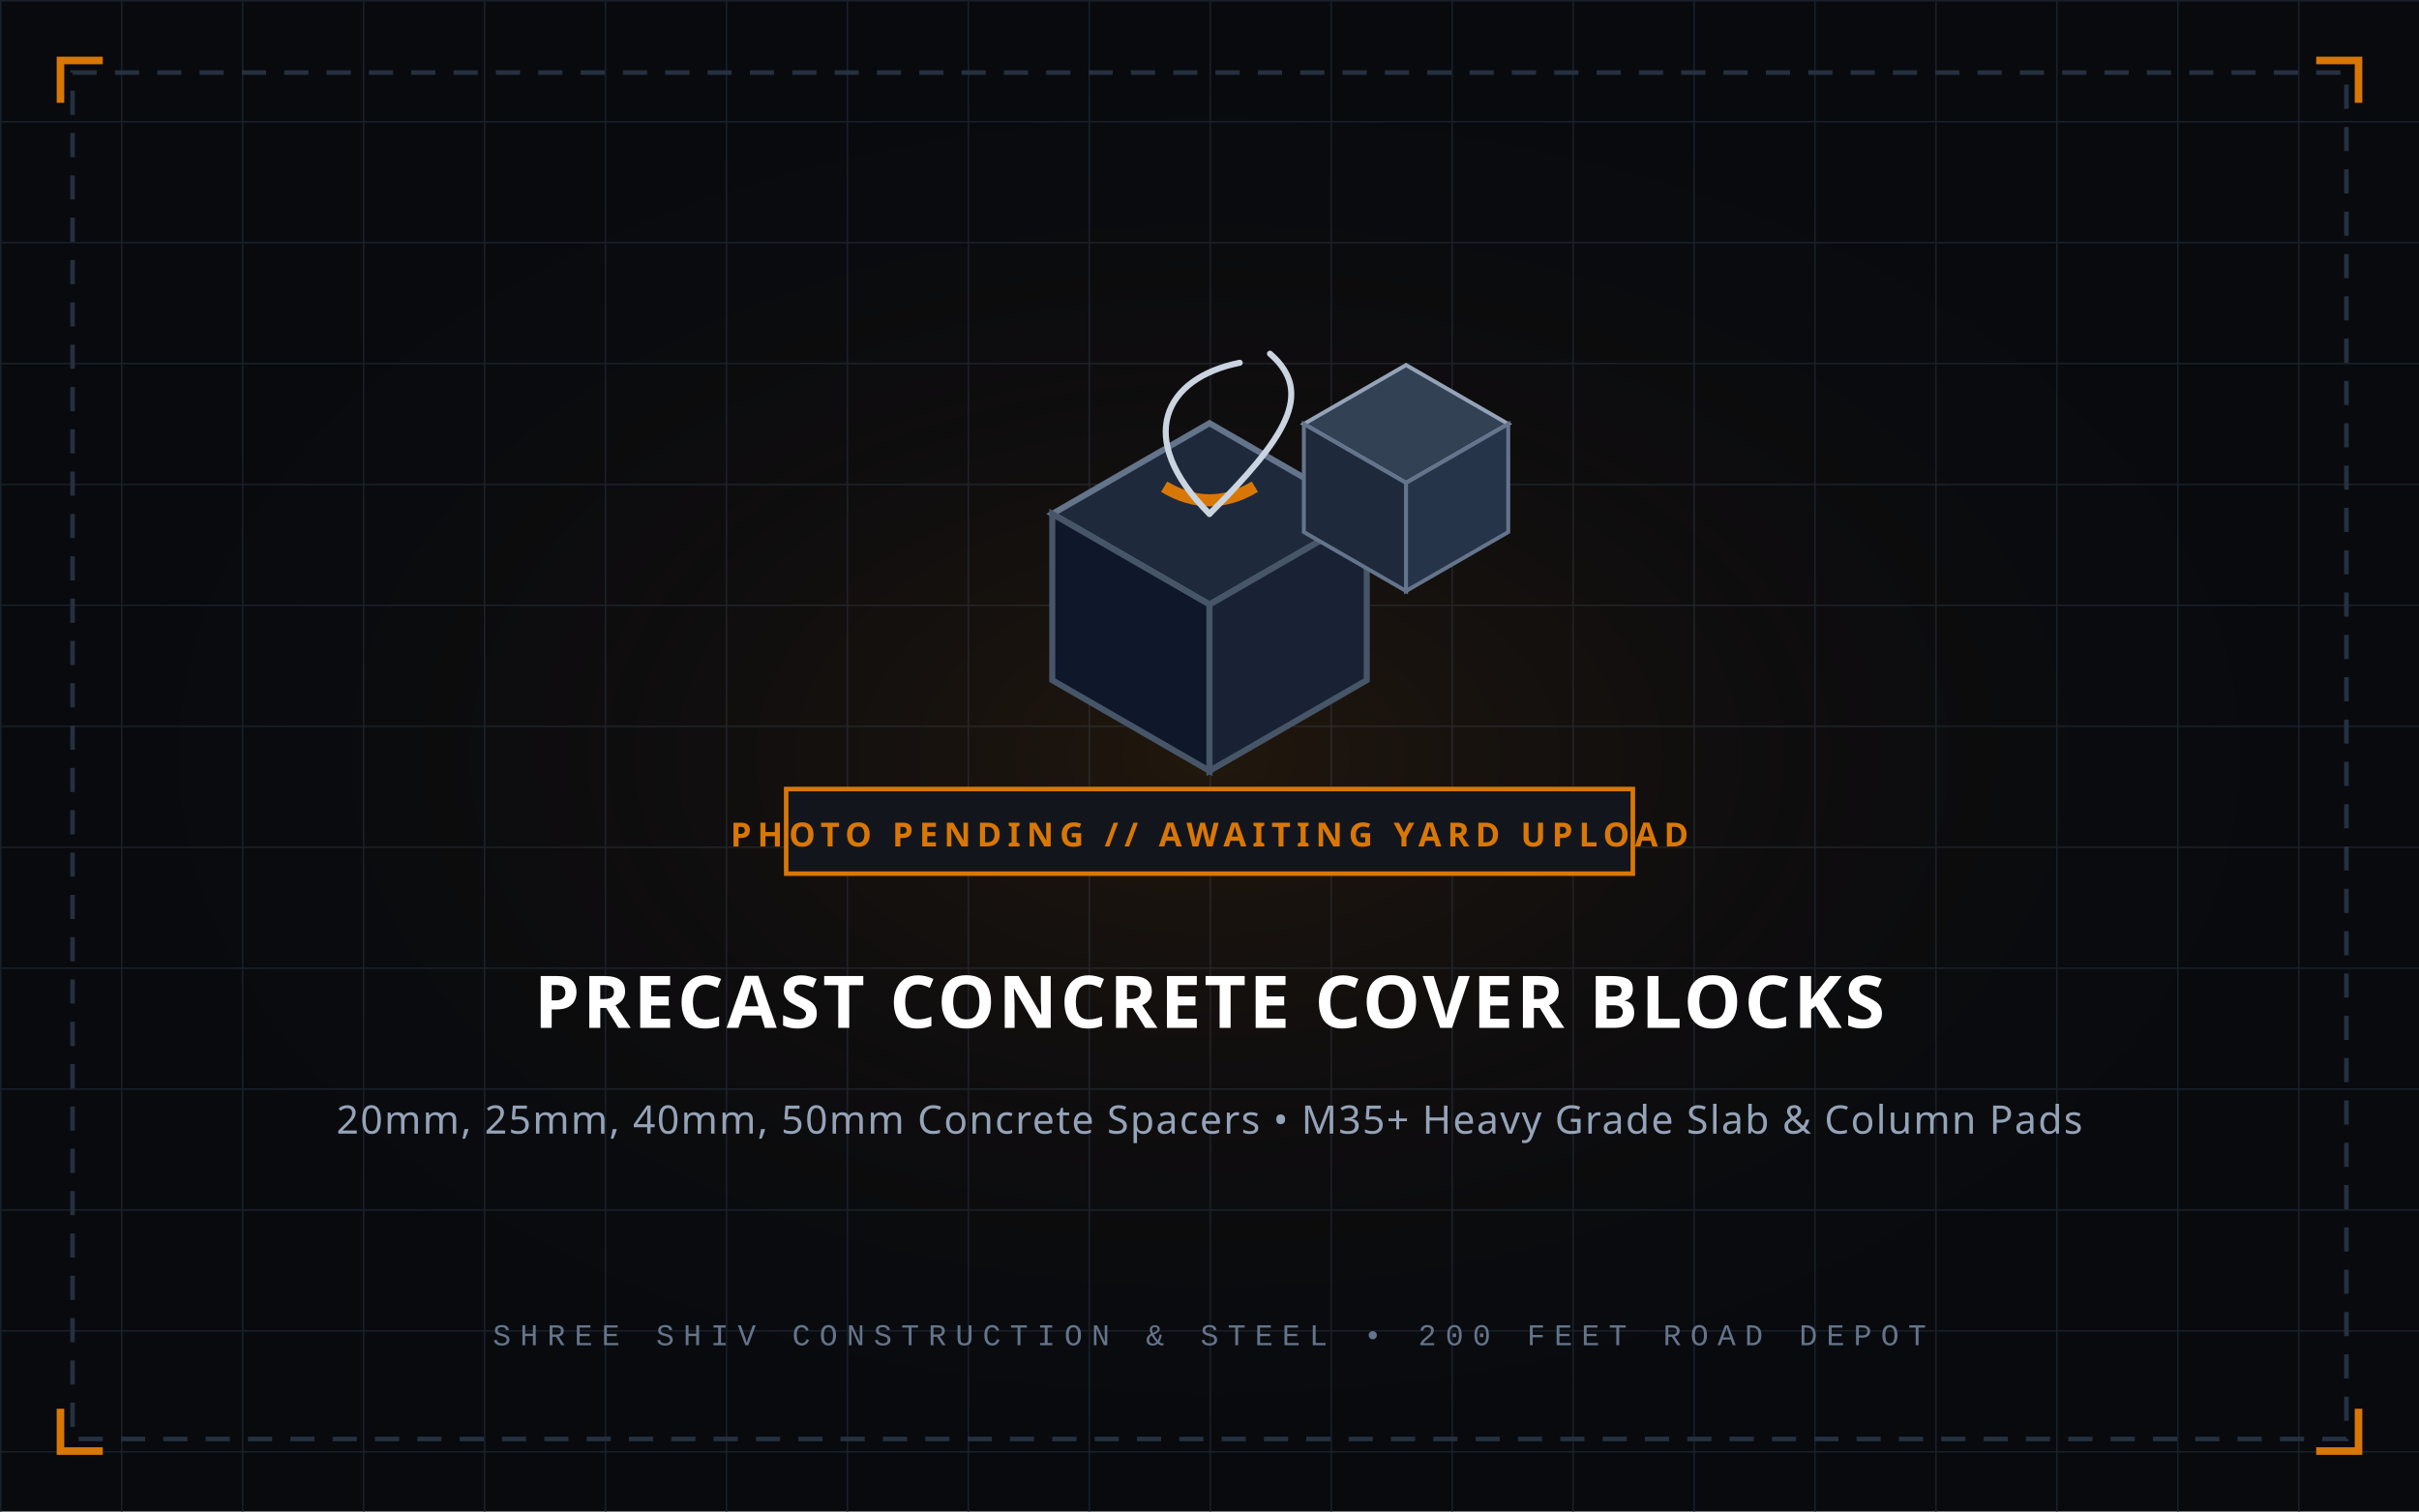
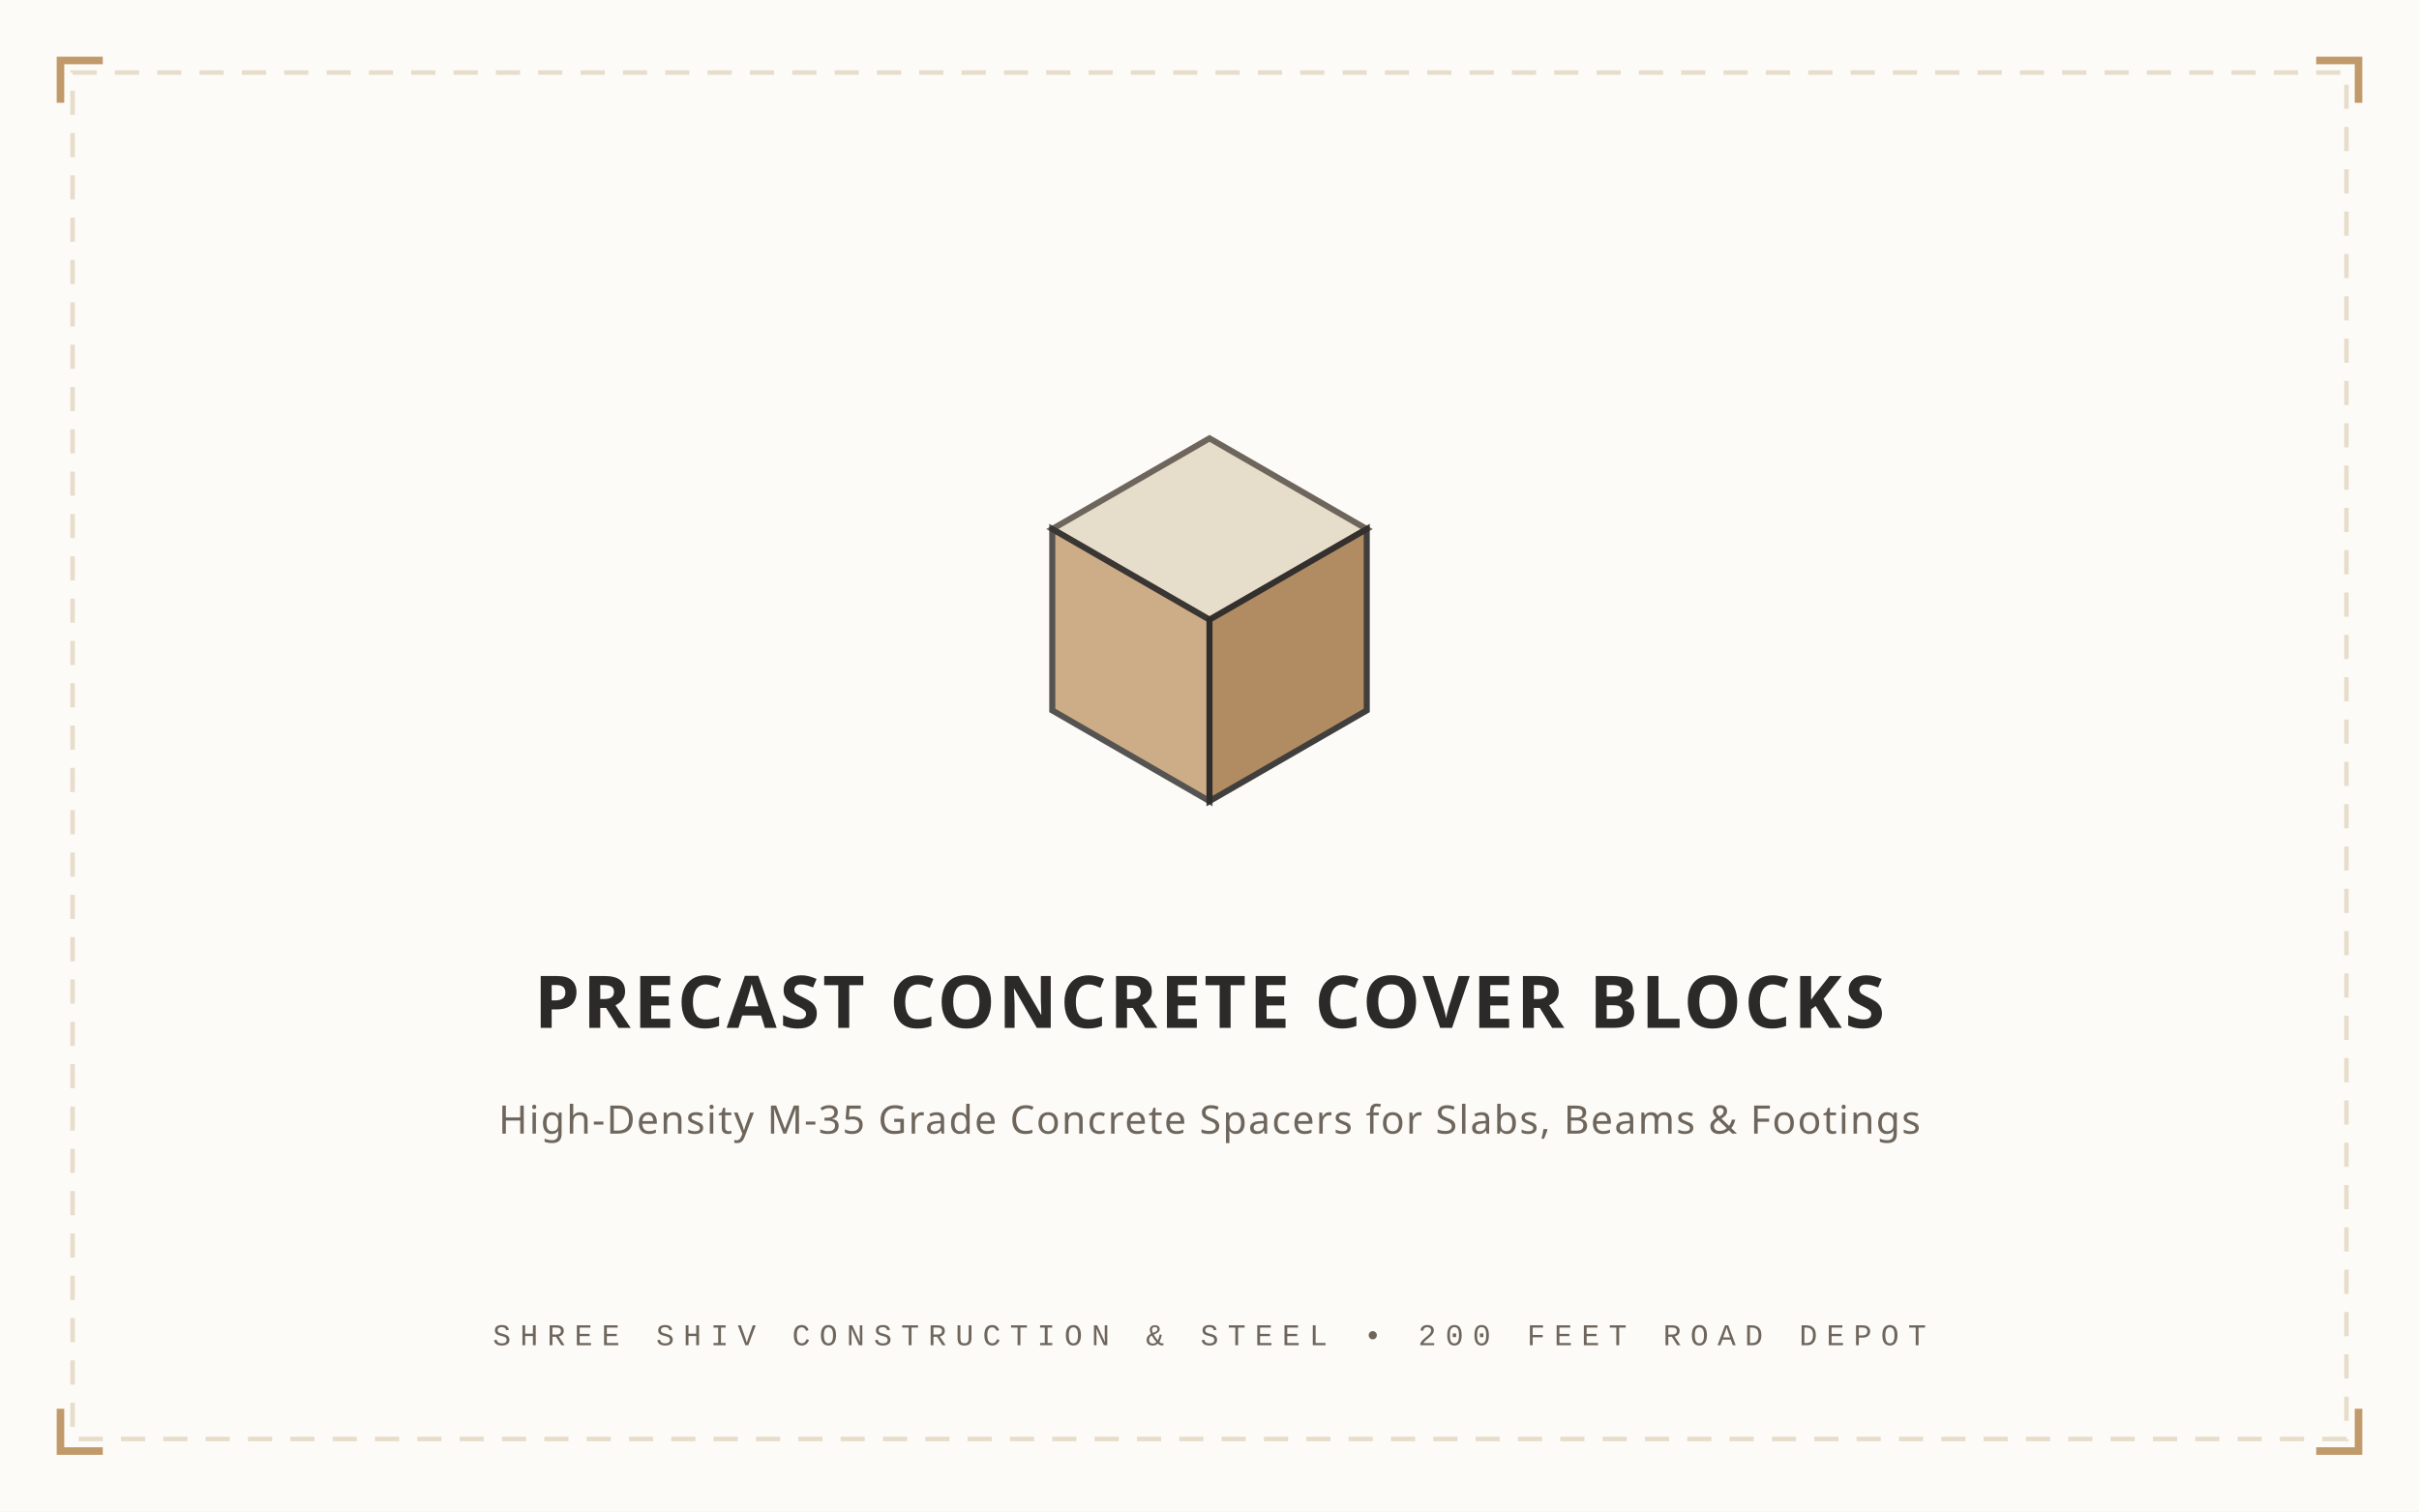
<svg xmlns="http://www.w3.org/2000/svg" viewBox="0 0 800 500" width="800" height="500" fill="none">
-   <rect width="800" height="500" fill="#080A0E" />
-   <defs>
-     <pattern id="grid-blocks" width="40" height="40" patternUnits="userSpaceOnUse">
-       <path d="M 40 0 L 0 0 0 40" fill="none" stroke="#18202A" stroke-width="1" />
-     </pattern>
-     <radialGradient id="glow-blocks" cx="50%" cy="50%" r="50%">
-       <stop offset="0%" stop-color="#D97706" stop-opacity="0.12" />
-       <stop offset="100%" stop-color="#080A0E" stop-opacity="0" />
-     </radialGradient>
-   </defs>
-   <rect width="800" height="500" fill="url(#grid-blocks)" />
-   <rect width="800" height="500" fill="url(#glow-blocks)" />
-   <rect x="24" y="24" width="752" height="452" stroke="#253040" stroke-width="1.5" stroke-dasharray="8 6" />
-   <path d="M 20 34 L 20 20 L 34 20" stroke="#D97706" stroke-width="2.5" fill="none" />
-   <path d="M 780 34 L 780 20 L 766 20" stroke="#D97706" stroke-width="2.5" fill="none" />
-   <path d="M 20 466 L 20 480 L 34 480" stroke="#D97706" stroke-width="2.5" fill="none" />
-   <path d="M 780 466 L 780 480 L 766 480" stroke="#D97706" stroke-width="2.5" fill="none" />
-   <g transform="translate(400, 185)">
-     <polygon points="0,-45 52,-15 0,15 -52,-15" fill="#1E293B" stroke="#64748B" stroke-width="2" />
-     <polygon points="-52,-15 0,15 0,70 -52,40" fill="#0F172A" stroke="#475569" stroke-width="2" />
-     <polygon points="0,15 52,-15 52,40 0,70" fill="#182234" stroke="#475569" stroke-width="2" />
-     <path d="M -15,-24 Q 0,-15 15,-24" stroke="#D97706" stroke-width="4" fill="none" />
-     <g transform="translate(65, -35) scale(0.65)">
-       <polygon points="0,-45 52,-15 0,15 -52,-15" fill="#334155" stroke="#94A3B8" stroke-width="2" />
-       <polygon points="-52,-15 0,15 0,70 -52,40" fill="#1E293B" stroke="#64748B" stroke-width="2" />
-       <polygon points="0,15 52,-15 52,40 0,70" fill="#263449" stroke="#64748B" stroke-width="2" />
-     </g>
-     <path d="M 0,-15 C -25,-40 -15,-60 10,-65" stroke="#CBD5E1" stroke-width="2" stroke-linecap="round" fill="none" />
-     <path d="M 0,-15 C 25,-40 35,-55 20,-68" stroke="#CBD5E1" stroke-width="2" stroke-linecap="round" fill="none" />
+   <rect width="800" height="500" fill="#FDFBF7" />
+   <rect x="24" y="24" width="752" height="452" stroke="#E7DDCB" stroke-width="1.5" stroke-dasharray="8 6" />
+   <path d="M 20 34 L 20 20 L 34 20" stroke="#C19A6B" stroke-width="2.5" fill="none" />
+   <path d="M 780 34 L 780 20 L 766 20" stroke="#C19A6B" stroke-width="2.5" fill="none" />
+   <path d="M 20 466 L 20 480 L 34 480" stroke="#C19A6B" stroke-width="2.5" fill="none" />
+   <path d="M 780 466 L 780 480 L 766 480" stroke="#C19A6B" stroke-width="2.5" fill="none" />
+   <g transform="translate(400, 190)">
+     <polygon points="0,-45 52,-15 0,15 -52,-15" fill="#E7DDCB" stroke="#6E665C" stroke-width="2" />
+     <polygon points="-52,-15 0,15 0,75 -52,45" fill="#C19A6B" opacity="0.8" stroke="#2C2A29" stroke-width="2" />
+     <polygon points="52,-15 0,15 0,75 52,45" fill="#A98053" opacity="0.9" stroke="#2C2A29" stroke-width="2" />
  </g>
-   <g transform="translate(400, 275)">
-     <rect x="-140" y="-14" width="280" height="28" fill="#12161C" stroke="#D97706" stroke-width="1.5" />
-     <text x="0" y="5" font-family="'Archivo', sans-serif" font-size="11" font-weight="800" fill="#D97706" text-anchor="middle" letter-spacing="2">
-       PHOTO PENDING // AWAITING YARD UPLOAD
-     </text>
-   </g>
-   <text x="400" y="340" font-family="'Archivo', sans-serif" font-size="24" font-weight="900" fill="#FFFFFF" text-anchor="middle" letter-spacing="1">
+   <text x="400" y="340" font-family="'Archivo', sans-serif" font-size="24" font-weight="900" fill="#2C2A29" text-anchor="middle" letter-spacing="1">
    PRECAST CONCRETE COVER BLOCKS
  </text>
-   <text x="400" y="375" font-family="'Public Sans', sans-serif" font-size="13" font-weight="500" fill="#94A3B8" text-anchor="middle" letter-spacing="0.5">
-     20mm, 25mm, 40mm, 50mm Concrete Spacers • M35+ Heavy Grade Slab &amp; Column Pads
+   <text x="400" y="375" font-family="'Public Sans', sans-serif" font-size="13" font-weight="500" fill="#6E665C" text-anchor="middle" letter-spacing="0.5">
+     High-Density M-35 Grade Concrete Spacers for Slabs, Beams &amp; Footings
  </text>
-   <text x="400" y="445" font-family="'Courier New', monospace" font-size="10" fill="#64748B" text-anchor="middle" letter-spacing="3">
+   <text x="400" y="445" font-family="'Courier New', monospace" font-size="10" fill="#6E665C" text-anchor="middle" letter-spacing="3">
    SHREE SHIV CONSTRUCTION &amp; STEEL • 200 FEET ROAD DEPOT
  </text>
</svg>
